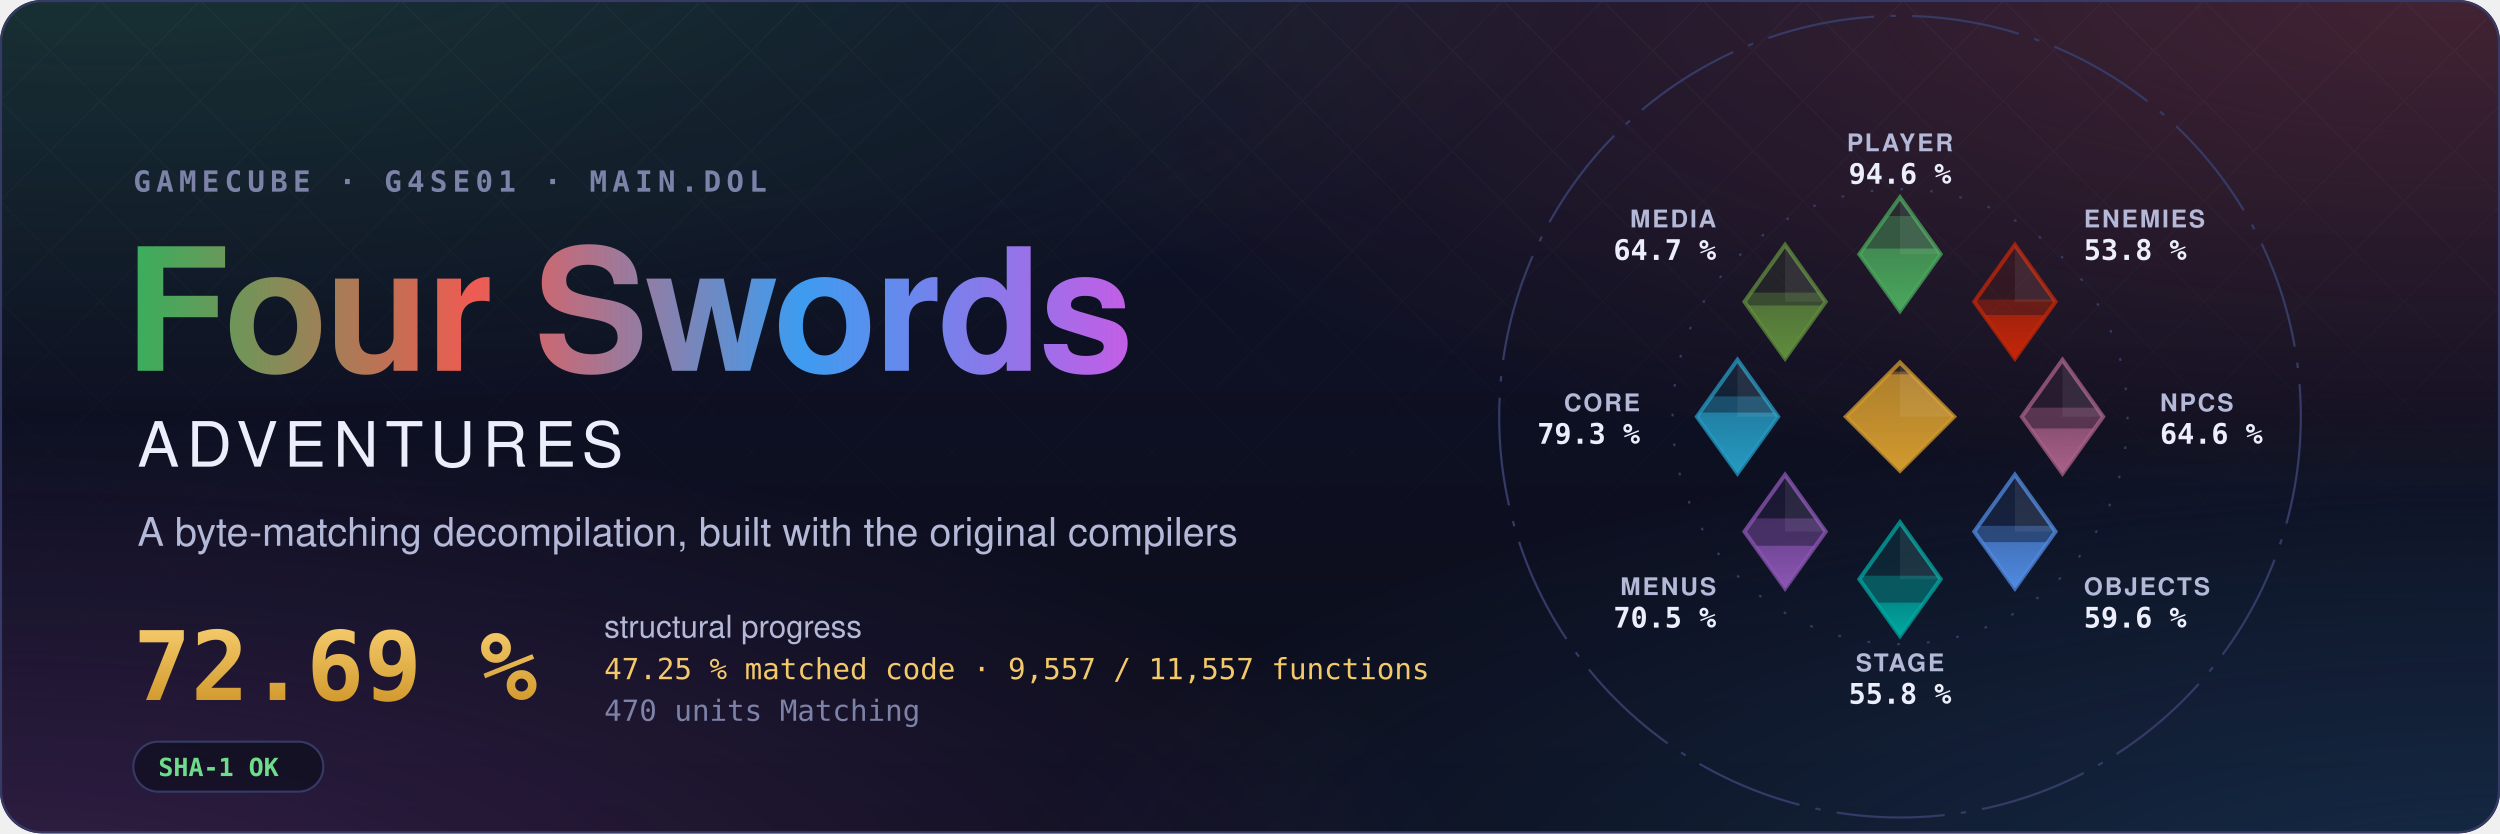
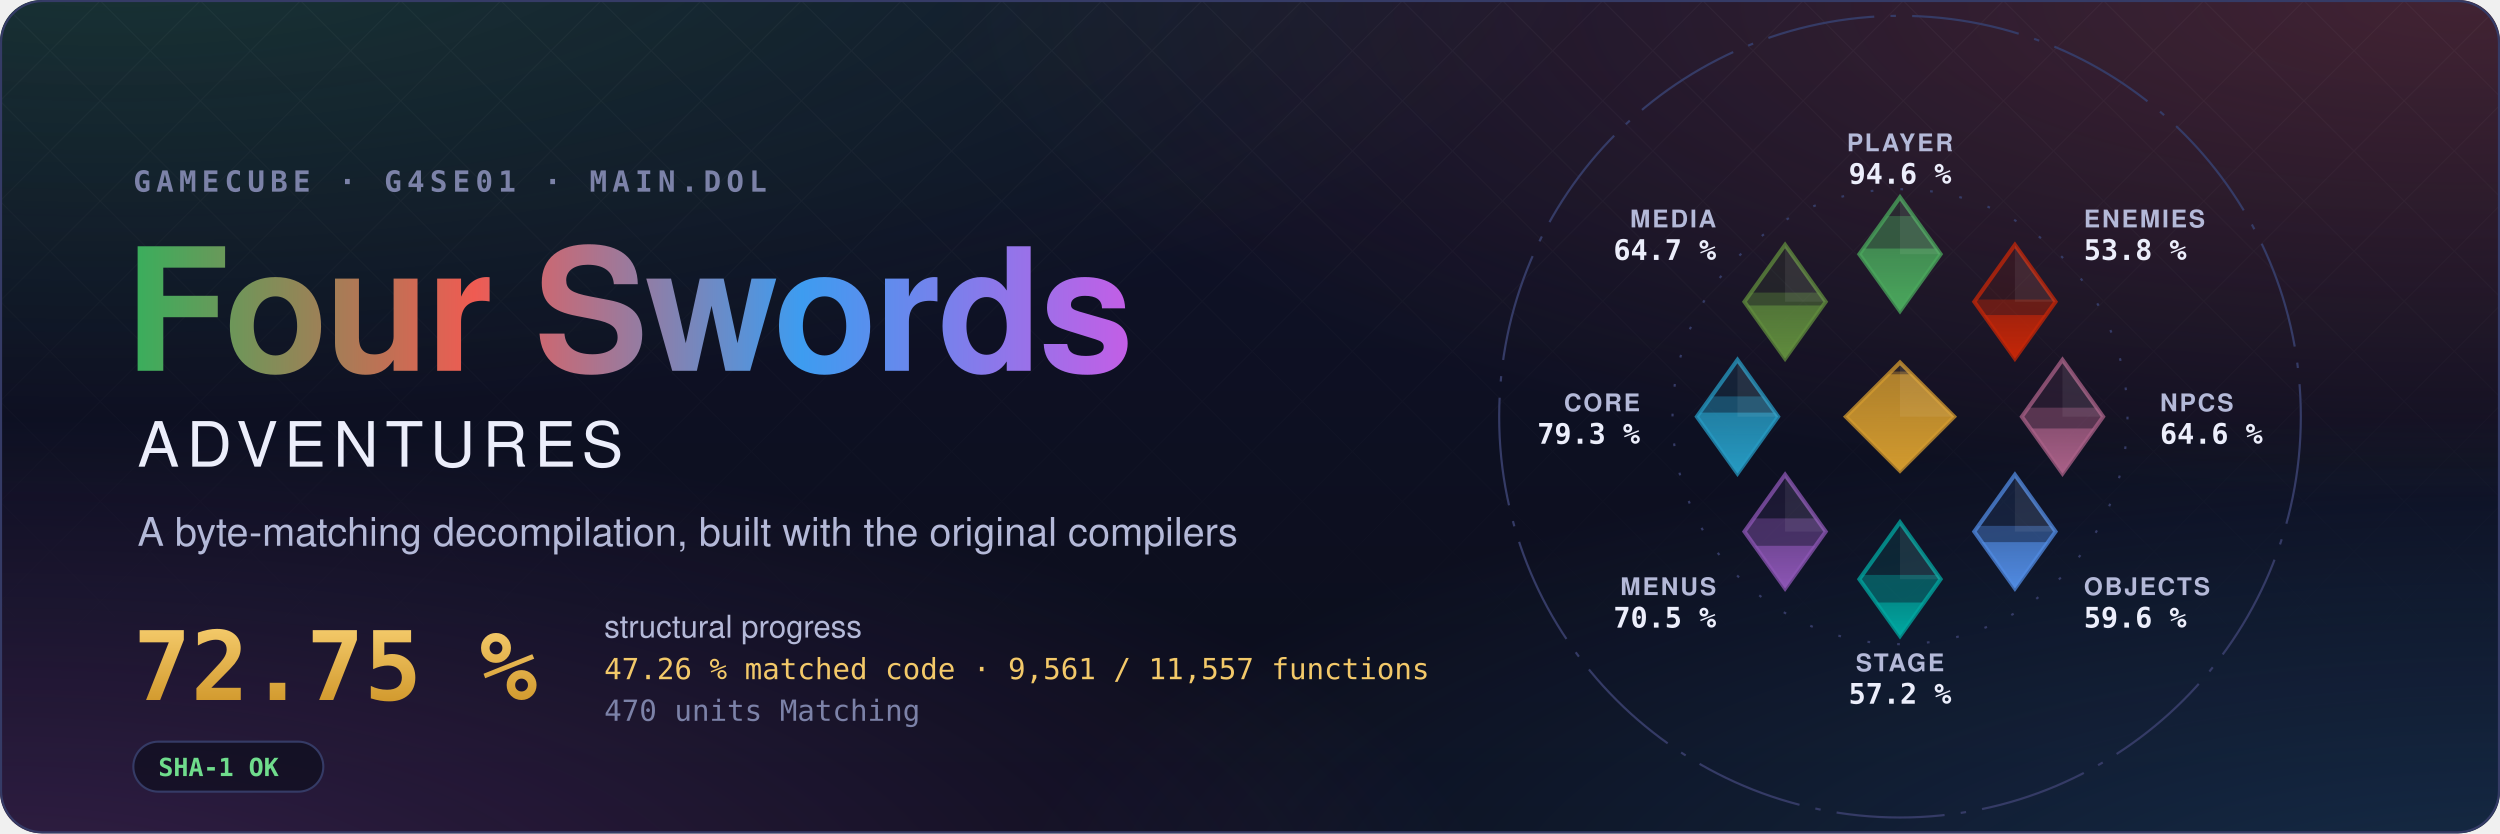
- <svg xmlns="http://www.w3.org/2000/svg" width="1200" height="400" viewBox="0 0 1200 400" role="img" aria-label="Four Swords Adventures decompilation: 72.69 % structural progress, 47.25 % matched code, 9,557 of 11,557 functions">
+ <svg xmlns="http://www.w3.org/2000/svg" width="1200" height="400" viewBox="0 0 1200 400" role="img" aria-label="Four Swords Adventures decompilation: 72.75 % structural progress, 47.26 % matched code, 9,561 of 11,557 functions">
  <style>text { font-family: -apple-system, BlinkMacSystemFont, 'Segoe UI', Helvetica, Arial, sans-serif; } .mono { font-family: ui-monospace, SFMono-Regular, 'SF Mono', Menlo, Consolas, monospace; } .spin { transform-box: fill-box; transform-origin: center; animation: spin 90s linear infinite; } @keyframes spin { to { transform: rotate(360deg); } } .rise { transform-box: fill-box; transform-origin: 50% 100%; animation: rise 1.6s cubic-bezier(.2,.8,.2,1) both; } @keyframes rise { from { transform: scaleY(0); } } @media (prefers-reduced-motion: reduce) { * { animation: none !important; } }</style>
  <defs>
    <radialGradient id="glow0" cx="0.05" cy="-0.1" r="0.6">
      <stop offset="0" stop-color="#3aae5c" stop-opacity="0.22" />
      <stop offset="1" stop-color="#3aae5c" stop-opacity="0" />
    </radialGradient>
    <radialGradient id="glow1" cx="0.98" cy="0.0" r="0.6">
      <stop offset="0" stop-color="#ef5b52" stop-opacity="0.22" />
      <stop offset="1" stop-color="#ef5b52" stop-opacity="0" />
    </radialGradient>
    <radialGradient id="glow2" cx="1.0" cy="1.1" r="0.6">
      <stop offset="0" stop-color="#3d9cf0" stop-opacity="0.22" />
      <stop offset="1" stop-color="#3d9cf0" stop-opacity="0" />
    </radialGradient>
    <radialGradient id="glow3" cx="0.0" cy="1.1" r="0.6">
      <stop offset="0" stop-color="#c35ee6" stop-opacity="0.22" />
      <stop offset="1" stop-color="#c35ee6" stop-opacity="0" />
    </radialGradient>
    <linearGradient id="sky" x1="0" y1="0" x2="0" y2="1">
      <stop offset="0" stop-color="#10132a" />
      <stop offset="1" stop-color="#0b0d1a" />
    </linearGradient>
    <linearGradient id="four" x1="0" y1="0" x2="1" y2="0">
      <stop offset="0" stop-color="#3aae5c" />
      <stop offset="0.34" stop-color="#ef5b52" />
      <stop offset="0.67" stop-color="#3d9cf0" />
      <stop offset="1" stop-color="#c35ee6" />
    </linearGradient>
    <linearGradient id="goldtext" x1="0" y1="0" x2="0" y2="1">
      <stop offset="0" stop-color="#f3c969" />
      <stop offset="1" stop-color="#d29a2e" />
    </linearGradient>
    <pattern id="lattice" width="34" height="34" patternUnits="userSpaceOnUse" patternTransform="rotate(45)">
      <path d="M0 0H34M0 0V34" stroke="#fff" stroke-opacity="0.035" />
    </pattern>
    <linearGradient id="fade" x1="0" y1="0" x2="0" y2="1">
      <stop offset="0" stop-color="#fff" />
      <stop offset="0.8" stop-color="#fff" stop-opacity="0" />
    </linearGradient>
    <mask id="fadeMask">
      <rect width="1200" height="400" fill="url(#fade)" />
    </mask>
    <clipPath id="card">
      <rect width="1200" height="400" rx="20" />
    </clipPath>
  </defs>
  <g clip-path="url(#card)">
    <rect width="1200" height="400" fill="url(#sky)" />
    <rect width="1200" height="400" fill="url(#glow0)" />
    <rect width="1200" height="400" fill="url(#glow1)" />
    <rect width="1200" height="400" fill="url(#glow2)" />
    <rect width="1200" height="400" fill="url(#glow3)" />
    <rect width="1200" height="400" fill="url(#lattice)" mask="url(#fadeMask)" />
  </g>
  <rect x="0.5" y="0.5" width="1199" height="399" rx="20" fill="none" stroke="#353b66" />
  <text x="64" y="92" class="mono" font-size="14" font-weight="600" letter-spacing="0.18em" fill="#7c82a8">GAMECUBE · G4SE01 · MAIN.DOL</text>
  <text x="60" y="178" font-size="82" font-weight="700" letter-spacing="-1.5" fill="url(#four)">Four Swords</text>
  <text x="66" y="224" font-size="30" font-weight="500" letter-spacing="0.12em" fill="#eceefb">ADVENTURES</text>
  <text x="66" y="262" font-size="19" fill="#b4b9d8">A byte-matching decompilation, built with the original compilers</text>
-   <text x="64" y="336" class="mono" font-size="46" font-weight="700" fill="url(#goldtext)">72.69 %</text>
+   <text x="64" y="336" class="mono" font-size="46" font-weight="700" fill="url(#goldtext)">72.75 %</text>
  <text x="290" y="306" font-size="15" fill="#b4b9d8">structural progress</text>
-   <text x="290" y="326" class="mono" font-size="14" fill="#f3c969">47.25 % matched code · 9,557 / 11,557 functions</text>
+   <text x="290" y="326" class="mono" font-size="14" fill="#f3c969">47.26 % matched code · 9,561 / 11,557 functions</text>
  <text x="290" y="346" class="mono" font-size="14" fill="#7c82a8">470 units Matching</text>
  <g transform="translate(64 356)">
    <rect width="91.2" height="24" rx="12" fill="#0b0d1a" fill-opacity="0.6" stroke="#353b66" />
    <text x="12" y="16.5" class="mono" font-size="12" font-weight="600" fill="#6fdc8c">SHA-1 OK</text>
  </g>
  <defs>
    <clipPath id="ec-player">
      <path d="M0 -81L15 -60L0 -39L-15 -60Z" />
    </clipPath>
    <linearGradient id="eg-player" x1="0" y1="1" x2="0" y2="0">
      <stop offset="0" stop-color="#4aa75c" />
      <stop offset="1" stop-color="#4aa75c" stop-opacity="0.65" />
    </linearGradient>
    <clipPath id="ec-enemies">
      <path d="M42.43 -63.43L57.43 -42.43L42.43 -21.43L27.43 -42.43Z" />
    </clipPath>
    <linearGradient id="eg-enemies" x1="0" y1="1" x2="0" y2="0">
      <stop offset="0" stop-color="#c52607" />
      <stop offset="1" stop-color="#c52607" stop-opacity="0.65" />
    </linearGradient>
    <clipPath id="ec-npcs">
      <path d="M60 -21L75 0L60 21L45 0Z" />
    </clipPath>
    <linearGradient id="eg-npcs" x1="0" y1="1" x2="0" y2="0">
      <stop offset="0" stop-color="#a96087" />
      <stop offset="1" stop-color="#a96087" stop-opacity="0.65" />
    </linearGradient>
    <clipPath id="ec-objects">
      <path d="M42.43 21.43L57.43 42.43L42.43 63.43L27.43 42.43Z" />
    </clipPath>
    <linearGradient id="eg-objects" x1="0" y1="1" x2="0" y2="0">
      <stop offset="0" stop-color="#508ae1" />
      <stop offset="1" stop-color="#508ae1" stop-opacity="0.65" />
    </linearGradient>
    <clipPath id="ec-stage">
      <path d="M0 39L15 60L0 81L-15 60Z" />
    </clipPath>
    <linearGradient id="eg-stage" x1="0" y1="1" x2="0" y2="0">
      <stop offset="0" stop-color="#00a8a1" />
      <stop offset="1" stop-color="#00a8a1" stop-opacity="0.65" />
    </linearGradient>
    <clipPath id="ec-menus">
      <path d="M-42.43 21.43L-27.43 42.43L-42.43 63.43L-57.43 42.43Z" />
    </clipPath>
    <linearGradient id="eg-menus" x1="0" y1="1" x2="0" y2="0">
      <stop offset="0" stop-color="#8c55b4" />
      <stop offset="1" stop-color="#8c55b4" stop-opacity="0.65" />
    </linearGradient>
    <clipPath id="ec-core">
      <path d="M-60 -21L-45 0L-60 21L-75 0Z" />
    </clipPath>
    <linearGradient id="eg-core" x1="0" y1="1" x2="0" y2="0">
      <stop offset="0" stop-color="#269ac2" />
      <stop offset="1" stop-color="#269ac2" stop-opacity="0.65" />
    </linearGradient>
    <clipPath id="ec-media">
      <path d="M-42.43 -63.43L-27.43 -42.43L-42.43 -21.43L-57.43 -42.43Z" />
    </clipPath>
    <linearGradient id="eg-media" x1="0" y1="1" x2="0" y2="0">
      <stop offset="0" stop-color="#608c3d" />
      <stop offset="1" stop-color="#608c3d" stop-opacity="0.65" />
    </linearGradient>
    <clipPath id="ec-libs">
      <path d="M0 -20L20 0L0 20L-20 0Z" />
    </clipPath>
    <linearGradient id="eg-libs" x1="0" y1="1" x2="0" y2="0">
      <stop offset="0" stop-color="#d29a2e" />
      <stop offset="1" stop-color="#d29a2e" stop-opacity="0.65" />
    </linearGradient>
  </defs>
  <g transform="translate(912 200) scale(1.3)">
    <circle class="spin" r="148" fill="none" stroke="#353b66" stroke-width="0.8" stroke-dasharray="40 6 2 6" />
    <circle r="84" fill="none" stroke="#353b66" stroke-width="0.8" stroke-dasharray="1 10" />
    <path d="M0 -81L15 -60L0 -39L-15 -60Z" fill="#4aa75c" fill-opacity="0.12" stroke="#4aa75c" stroke-opacity="0.75" stroke-width="1.5" />
    <g clip-path="url(#ec-player)">
      <rect class="rise" style="animation-delay:0.20s" x="-15.0" y="-74.08" width="30" height="35.08" fill="#4aa75c" fill-opacity="0.38" />
    </g>
    <g clip-path="url(#ec-player)">
      <rect class="rise" style="animation-delay:0.20s" x="-15.0" y="-62.09" width="30" height="23.09" fill="url(#eg-player)" />
    </g>
    <path d="M0.0 -81.0L15.0 -60.0L0.0 -60.0Z" fill="#fff" fill-opacity="0.07" />
    <text x="0.0" y="-98.0" text-anchor="middle" font-size="9" font-weight="600" letter-spacing="0.08em" fill="#b4b9d8">PLAYER</text>
    <text x="0.0" y="-86.0" text-anchor="middle" font-size="10.5" font-weight="700" fill="#eceefb" class="mono">94.6 %</text>
    <path d="M42.43 -63.43L57.43 -42.43L42.43 -21.43L27.43 -42.43Z" fill="#c52607" fill-opacity="0.12" stroke="#c52607" stroke-opacity="0.75" stroke-width="1.5" />
    <g clip-path="url(#ec-enemies)">
      <rect class="rise" style="animation-delay:0.30s" x="27.43" y="-43.24" width="30" height="21.81" fill="#c52607" fill-opacity="0.38" />
    </g>
    <g clip-path="url(#ec-enemies)">
      <rect class="rise" style="animation-delay:0.30s" x="27.43" y="-37.52" width="30" height="16.09" fill="url(#eg-enemies)" />
    </g>
    <path d="M42.43 -63.43L57.43 -42.43L42.43 -42.43Z" fill="#fff" fill-opacity="0.07" />
    <text x="67.88" y="-69.88" text-anchor="start" font-size="9" font-weight="600" letter-spacing="0.08em" fill="#b4b9d8">ENEMIES</text>
    <text x="67.88" y="-57.88" text-anchor="start" font-size="10.5" font-weight="700" fill="#eceefb" class="mono">53.8 %</text>
    <path d="M60 -21L75 0L60 21L45 0Z" fill="#a96087" fill-opacity="0.12" stroke="#a96087" stroke-opacity="0.75" stroke-width="1.5" />
    <g clip-path="url(#ec-npcs)">
      <rect class="rise" style="animation-delay:0.40s" x="45.0" y="-3.33" width="30" height="24.33" fill="#a96087" fill-opacity="0.38" />
    </g>
    <g clip-path="url(#ec-npcs)">
      <rect class="rise" style="animation-delay:0.40s" x="45.0" y="4.35" width="30" height="16.65" fill="url(#eg-npcs)" />
    </g>
    <path d="M60.0 -21.0L75.0 0.0L60.0 0.0Z" fill="#fff" fill-opacity="0.07" />
    <text x="96.0" y="-2.0" text-anchor="start" font-size="9" font-weight="600" letter-spacing="0.08em" fill="#b4b9d8">NPCS</text>
    <text x="96.0" y="10.0" text-anchor="start" font-size="10.5" font-weight="700" fill="#eceefb" class="mono">64.6 %</text>
    <path d="M42.43 21.43L57.43 42.43L42.43 63.43L27.43 42.43Z" fill="#508ae1" fill-opacity="0.12" stroke="#508ae1" stroke-opacity="0.75" stroke-width="1.5" />
    <g clip-path="url(#ec-objects)">
      <rect class="rise" style="animation-delay:0.50s" x="27.43" y="40.31" width="30" height="23.12" fill="#508ae1" fill-opacity="0.38" />
    </g>
    <g clip-path="url(#ec-objects)">
      <rect class="rise" style="animation-delay:0.50s" x="27.43" y="46.32" width="30" height="17.11" fill="url(#eg-objects)" />
    </g>
    <path d="M42.43 21.43L57.43 42.43L42.43 42.43Z" fill="#fff" fill-opacity="0.07" />
    <text x="67.88" y="65.88" text-anchor="start" font-size="9" font-weight="600" letter-spacing="0.08em" fill="#b4b9d8">OBJECTS</text>
    <text x="67.88" y="77.88" text-anchor="start" font-size="10.5" font-weight="700" fill="#eceefb" class="mono">59.6 %</text>
    <path d="M0 39L15 60L0 81L-15 60Z" fill="#00a8a1" fill-opacity="0.12" stroke="#00a8a1" stroke-opacity="0.75" stroke-width="1.5" />
    <g clip-path="url(#ec-stage)">
-       <rect class="rise" style="animation-delay:0.60s" x="-15.0" y="58.74" width="30" height="22.26" fill="#00a8a1" fill-opacity="0.38" />
+       <rect class="rise" style="animation-delay:0.60s" x="-15.0" y="58.43" width="30" height="22.57" fill="#00a8a1" fill-opacity="0.38" />
    </g>
    <g clip-path="url(#ec-stage)">
-       <rect class="rise" style="animation-delay:0.60s" x="-15.0" y="68.68" width="30" height="12.32" fill="url(#eg-stage)" />
+       <rect class="rise" style="animation-delay:0.60s" x="-15.0" y="68.62" width="30" height="12.38" fill="url(#eg-stage)" />
    </g>
    <path d="M0.0 39.0L15.0 60.0L0.0 60.0Z" fill="#fff" fill-opacity="0.07" />
    <text x="0.0" y="94.0" text-anchor="middle" font-size="9" font-weight="600" letter-spacing="0.08em" fill="#b4b9d8">STAGE</text>
-     <text x="0.0" y="106.0" text-anchor="middle" font-size="10.5" font-weight="700" fill="#eceefb" class="mono">55.8 %</text>
+     <text x="0.0" y="106.0" text-anchor="middle" font-size="10.5" font-weight="700" fill="#eceefb" class="mono">57.2 %</text>
    <path d="M-42.43 21.43L-27.43 42.43L-42.43 63.43L-57.43 42.43Z" fill="#8c55b4" fill-opacity="0.12" stroke="#8c55b4" stroke-opacity="0.75" stroke-width="1.5" />
    <g clip-path="url(#ec-menus)">
      <rect class="rise" style="animation-delay:0.70s" x="-57.43" y="37.57" width="30" height="25.86" fill="#8c55b4" fill-opacity="0.38" />
    </g>
    <g clip-path="url(#ec-menus)">
      <rect class="rise" style="animation-delay:0.70s" x="-57.43" y="47.68" width="30" height="15.75" fill="url(#eg-menus)" />
    </g>
    <path d="M-42.43 21.43L-27.43 42.43L-42.43 42.43Z" fill="#fff" fill-opacity="0.07" />
    <text x="-67.88" y="65.88" text-anchor="end" font-size="9" font-weight="600" letter-spacing="0.08em" fill="#b4b9d8">MENUS</text>
    <text x="-67.88" y="77.88" text-anchor="end" font-size="10.5" font-weight="700" fill="#eceefb" class="mono">70.5 %</text>
    <path d="M-60 -21L-45 0L-60 21L-75 0Z" fill="#269ac2" fill-opacity="0.12" stroke="#269ac2" stroke-opacity="0.75" stroke-width="1.5" />
    <g clip-path="url(#ec-core)">
      <rect class="rise" style="animation-delay:0.80s" x="-75.0" y="-7.48" width="30" height="28.48" fill="#269ac2" fill-opacity="0.38" />
    </g>
    <g clip-path="url(#ec-core)">
      <rect class="rise" style="animation-delay:0.80s" x="-75.0" y="-1.50" width="30" height="22.50" fill="url(#eg-core)" />
    </g>
    <path d="M-60.0 -21.0L-45.0 0.0L-60.0 0.0Z" fill="#fff" fill-opacity="0.07" />
    <text x="-96.0" y="-2.0" text-anchor="end" font-size="9" font-weight="600" letter-spacing="0.08em" fill="#b4b9d8">CORE</text>
    <text x="-96.0" y="10.0" text-anchor="end" font-size="10.5" font-weight="700" fill="#eceefb" class="mono">79.3 %</text>
    <path d="M-42.43 -63.43L-27.43 -42.43L-42.43 -21.43L-57.43 -42.43Z" fill="#608c3d" fill-opacity="0.12" stroke="#608c3d" stroke-opacity="0.75" stroke-width="1.5" />
    <g clip-path="url(#ec-media)">
      <rect class="rise" style="animation-delay:0.90s" x="-57.43" y="-45.80" width="30" height="24.37" fill="#608c3d" fill-opacity="0.38" />
    </g>
    <g clip-path="url(#ec-media)">
      <rect class="rise" style="animation-delay:0.90s" x="-57.43" y="-41.06" width="30" height="19.63" fill="url(#eg-media)" />
    </g>
    <path d="M-42.43 -63.43L-27.43 -42.43L-42.43 -42.43Z" fill="#fff" fill-opacity="0.07" />
    <text x="-67.88" y="-69.88" text-anchor="end" font-size="9" font-weight="600" letter-spacing="0.08em" fill="#b4b9d8">MEDIA</text>
    <text x="-67.88" y="-57.88" text-anchor="end" font-size="10.5" font-weight="700" fill="#eceefb" class="mono">64.7 %</text>
    <path d="M0 -20L20 0L0 20L-20 0Z" fill="#d29a2e" fill-opacity="0.12" stroke="#d29a2e" stroke-opacity="0.75" stroke-width="1.5" />
    <g clip-path="url(#ec-libs)">
      <rect class="rise" style="animation-delay:1.00s" x="-20" y="-16.66" width="40" height="36.66" fill="#d29a2e" fill-opacity="0.38" />
    </g>
    <g clip-path="url(#ec-libs)">
      <rect class="rise" style="animation-delay:1.00s" x="-20" y="-15.65" width="40" height="35.65" fill="url(#eg-libs)" />
    </g>
    <path d="M0 -20L20 0L0 0Z" fill="#fff" fill-opacity="0.07" />
  </g>
</svg>
